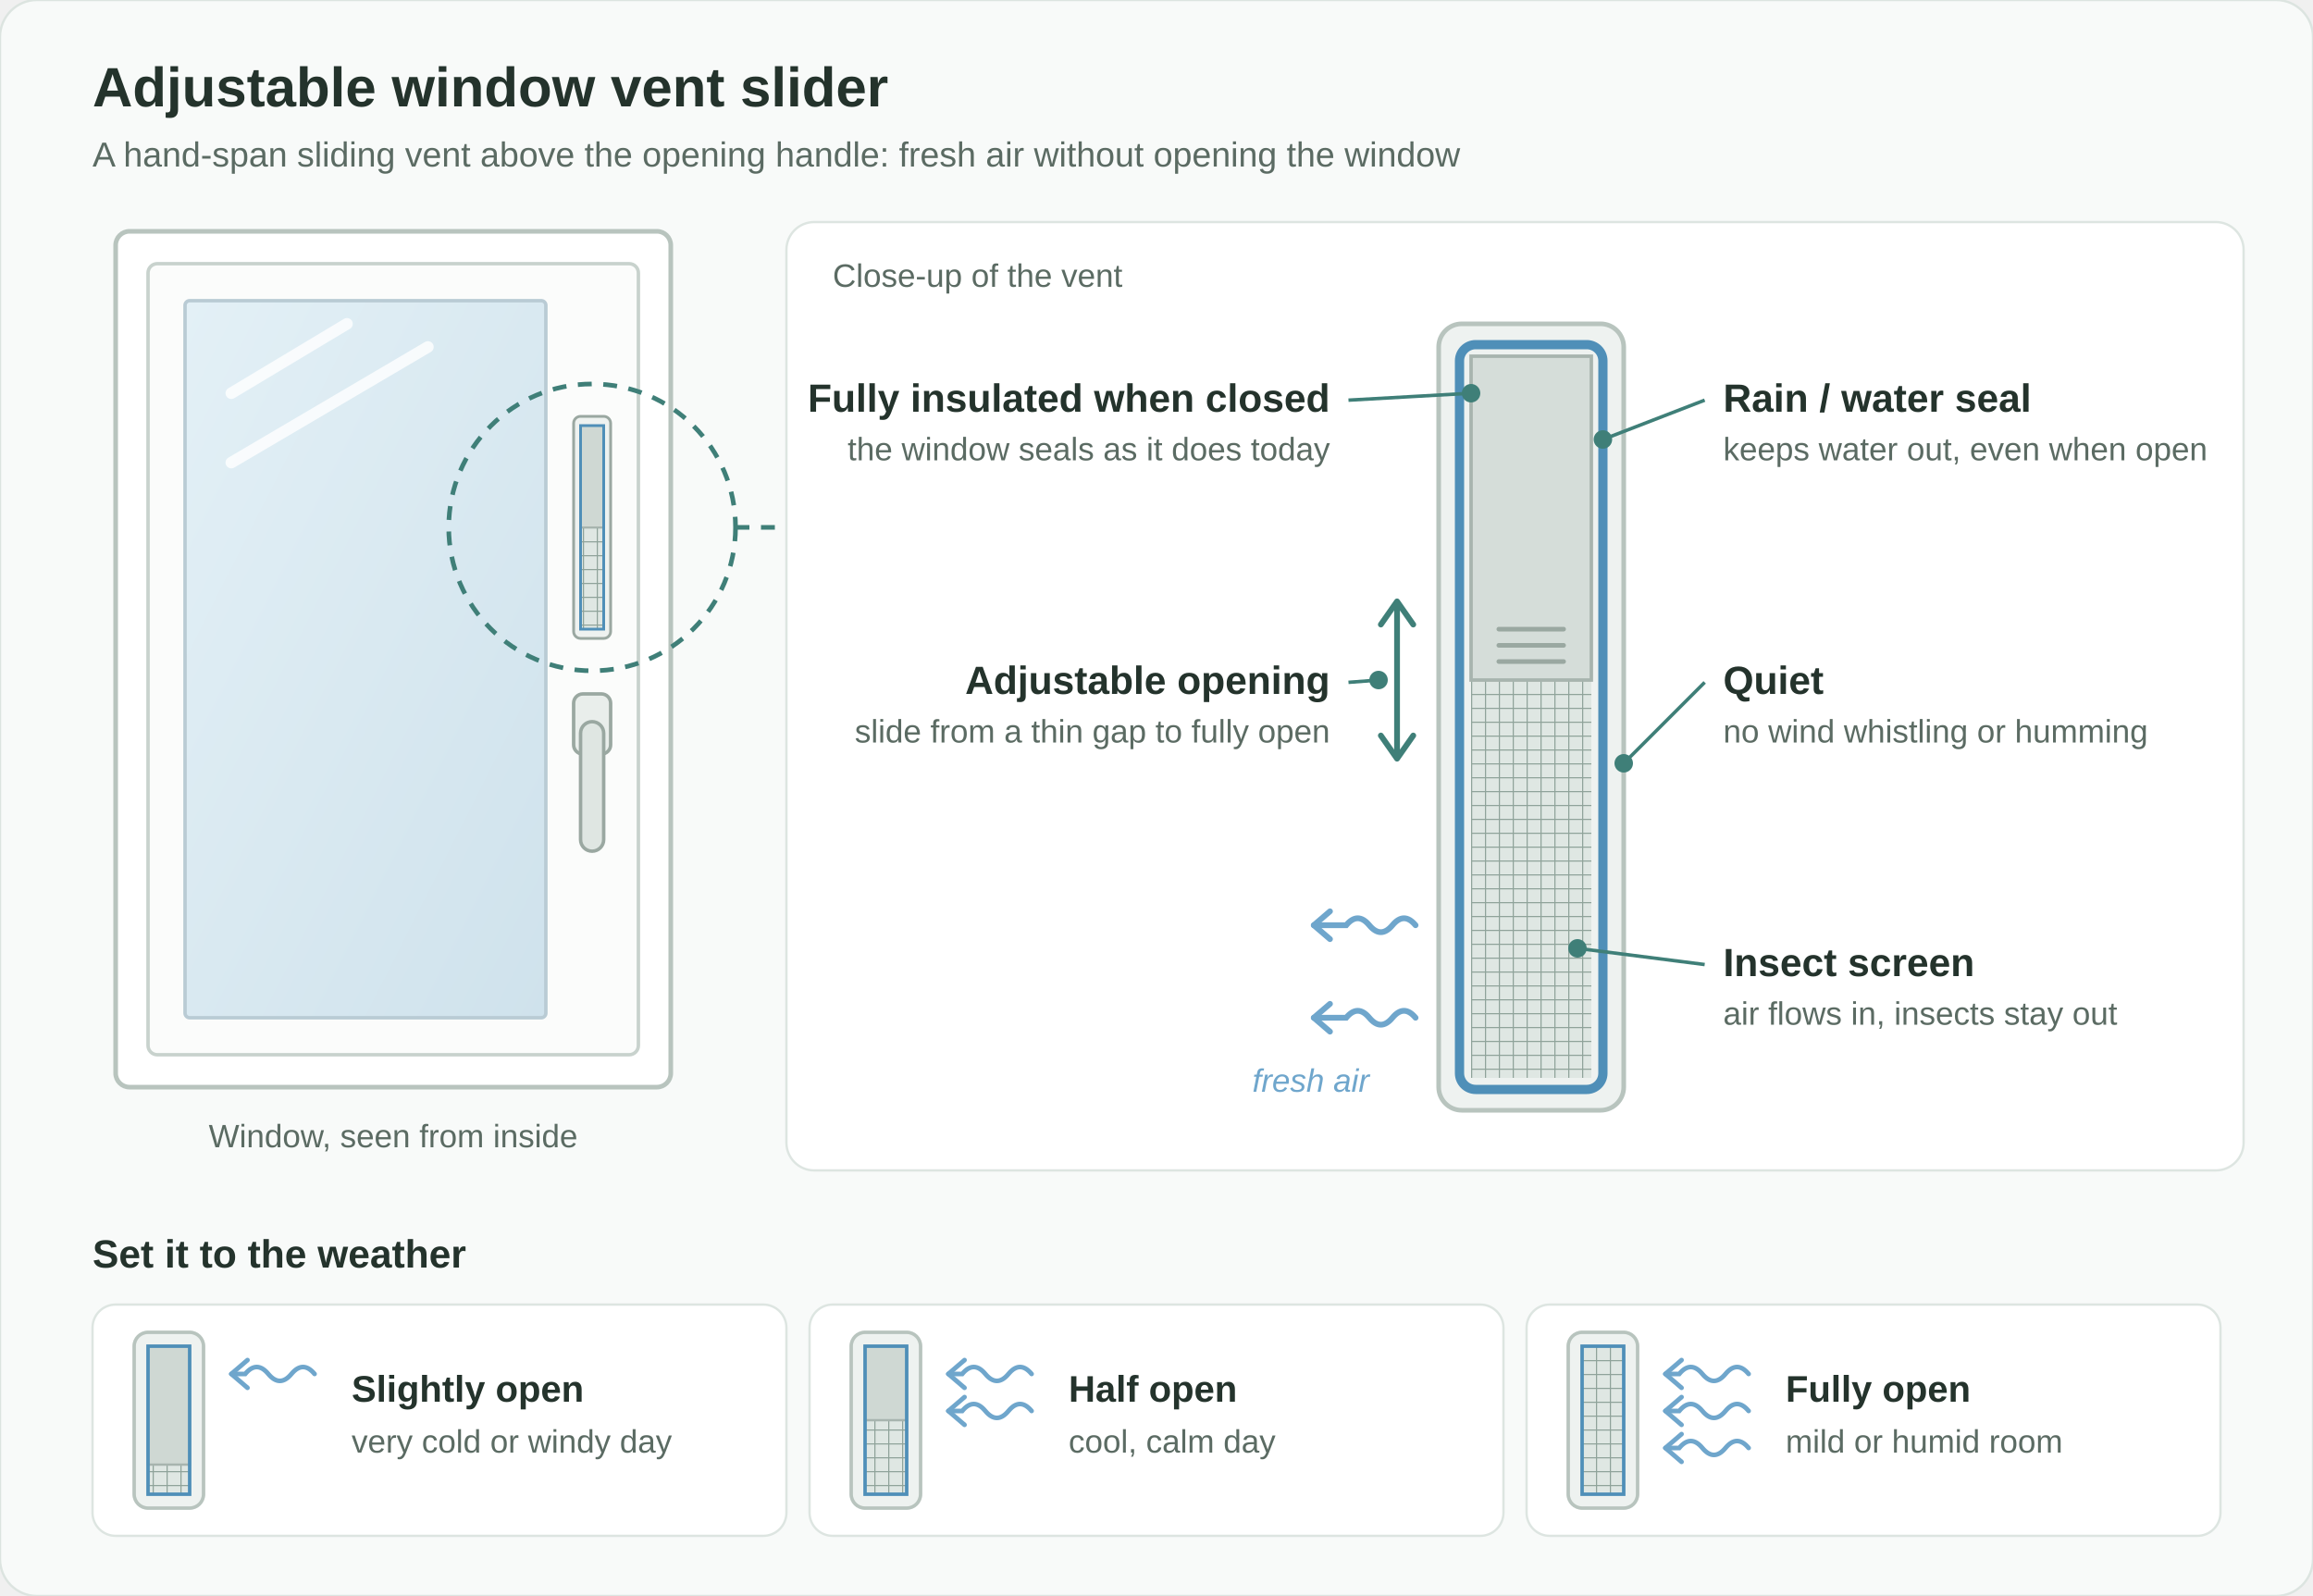
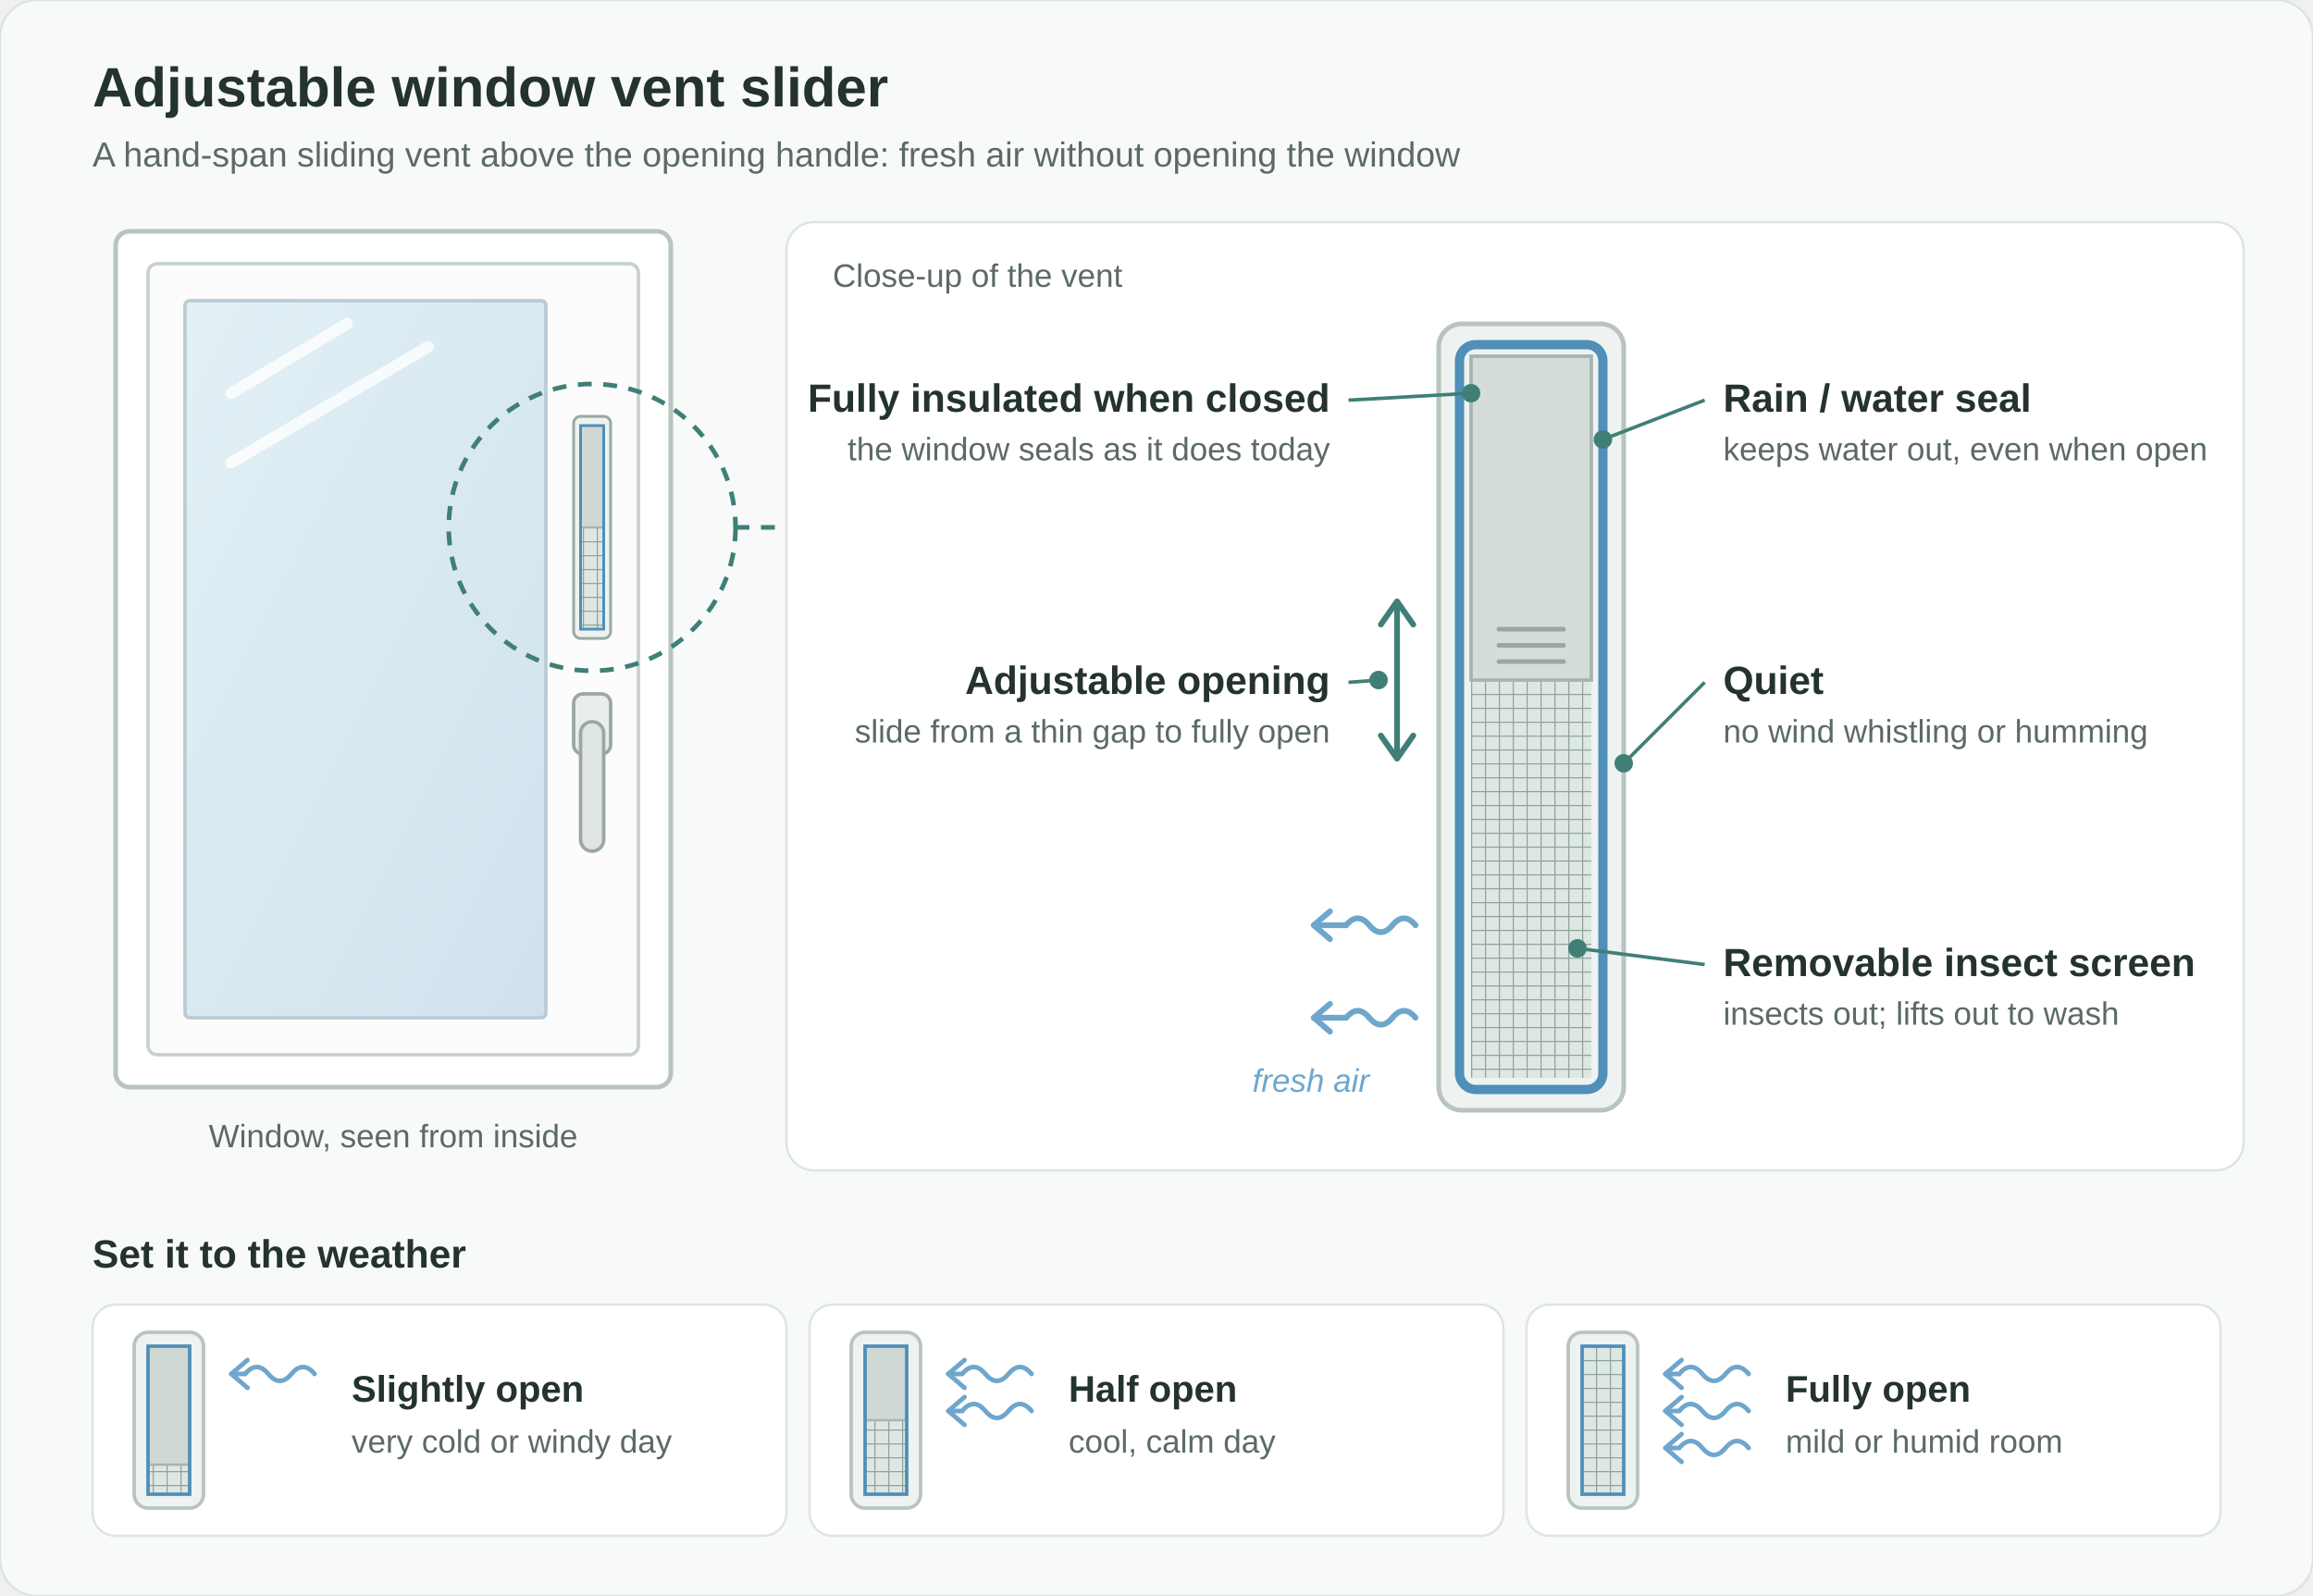
<svg xmlns="http://www.w3.org/2000/svg" viewBox="0 0 1000 690" width="1000" height="690" role="img" aria-label="Front view of a PVC-type window with a sliding vent above the handle" font-family="system-ui, -apple-system, 'Segoe UI', Arial, sans-serif">
  <defs>
    <pattern id="mesh" width="6" height="6" patternUnits="userSpaceOnUse">
      <rect width="6" height="6" fill="#dfe7e3" />
      <path d="M0,0 L6,0 M0,0 L0,6" stroke="#8fa39a" stroke-width="1" />
    </pattern>
    <linearGradient id="glass" x1="0" y1="0" x2="1" y2="1">
      <stop offset="0" stop-color="#e3f0f6" />
      <stop offset="1" stop-color="#cfe2ec" />
    </linearGradient>
  </defs>
  <rect x="0" y="0" width="1000" height="690" rx="16" fill="#f8faf9" stroke="#dce4e0" />
  <text x="40" y="46" font-size="24" font-weight="700" fill="#24332c">Adjustable window vent slider</text>
  <text x="40" y="72" font-size="15" fill="#5b6b63">A hand-span sliding vent above the opening handle: fresh air without opening the window</text>
  <rect x="50" y="100" width="240" height="370" rx="6" fill="#ffffff" stroke="#b8c4be" stroke-width="2" />
  <rect x="64" y="114" width="212" height="342" rx="4" fill="#fbfcfb" stroke="#c8d2cd" stroke-width="1.5" />
  <rect x="80" y="130" width="156" height="310" rx="2" fill="url(#glass)" stroke="#b9cbd4" stroke-width="1.5" />
  <path d="M100,170 L150,140 M100,200 L185,150" stroke="#ffffff" stroke-width="5" stroke-linecap="round" opacity="0.8" />
  <rect x="248" y="300" width="16" height="26" rx="4" fill="#e9eeeb" stroke="#9aa8a1" stroke-width="1.5" />
  <rect x="251" y="312" width="10" height="56" rx="5" fill="#dfe6e2" stroke="#9aa8a1" stroke-width="1.5" />
  <rect x="248" y="180" width="16" height="96" rx="3" fill="#eef2f0" stroke="#9aa8a1" stroke-width="1.2" />
  <rect x="251" y="184" width="10" height="88" fill="url(#mesh)" />
  <rect x="251" y="184" width="10" height="44" fill="#cfd8d3" stroke="#a7b4ae" stroke-width="0.8" />
  <rect x="251" y="184" width="10" height="88" fill="none" stroke="#4f8fb8" stroke-width="1.2" />
  <circle cx="256" cy="228" r="62" fill="none" stroke="#3f7f78" stroke-width="2" stroke-dasharray="6 5" />
  <path d="M318,228 L340,228" stroke="#3f7f78" stroke-width="2" stroke-dasharray="6 5" />
  <text x="170" y="496" text-anchor="middle" font-size="14" fill="#5b6b63">Window, seen from inside</text>
  <rect x="340" y="96" width="630" height="410" rx="12" fill="#ffffff" stroke="#dde5e1" />
  <text x="360" y="124" font-size="14" fill="#5b6b63">Close-up of the vent</text>
  <rect x="622" y="140" width="80" height="340" rx="10" fill="#eef2f0" stroke="#b8c4be" stroke-width="2" />
  <rect x="636" y="154" width="52" height="312" fill="url(#mesh)" />
  <rect x="636" y="154" width="52" height="140" fill="#d5ddd9" stroke="#a7b4ae" stroke-width="1.5" />
  <line x1="648" y1="272" x2="676" y2="272" stroke="#9aa8a1" stroke-width="2" stroke-linecap="round" />
  <line x1="648" y1="279" x2="676" y2="279" stroke="#9aa8a1" stroke-width="2" stroke-linecap="round" />
  <line x1="648" y1="286" x2="676" y2="286" stroke="#9aa8a1" stroke-width="2" stroke-linecap="round" />
  <rect x="631" y="149" width="62" height="322" rx="7" fill="none" stroke="#4f8fb8" stroke-width="4" />
  <path d="M604,262 L604,326" stroke="#3f7f78" stroke-width="2.5" stroke-linecap="round" />
  <path d="M597,270 L604,260 L611,270 M597,318 L604,328 L611,318" fill="none" stroke="#3f7f78" stroke-width="2.5" stroke-linecap="round" stroke-linejoin="round" />
  <path d="M612,400 q-5,-6 -10,0 t-10,0 t-10,0 l-14,0" fill="none" stroke="#6fa6cc" stroke-width="2.5" stroke-linecap="round" />
  <path d="M575,394 l-7,6 l7,6" fill="none" stroke="#6fa6cc" stroke-width="2.5" stroke-linecap="round" stroke-linejoin="round" />
  <path d="M612,440 q-5,-6 -10,0 t-10,0 t-10,0 l-14,0" fill="none" stroke="#6fa6cc" stroke-width="2.5" stroke-linecap="round" />
  <path d="M575,434 l-7,6 l7,6" fill="none" stroke="#6fa6cc" stroke-width="2.5" stroke-linecap="round" stroke-linejoin="round" />
  <text x="592" y="472" text-anchor="end" font-size="14" font-style="italic" fill="#6fa6cc">fresh air</text>
  <line x1="583" y1="173" x2="636" y2="170" stroke="#3f7f78" stroke-width="1.5" />
  <circle cx="636" cy="170" r="4" fill="#3f7f78" />
  <text x="575" y="178" text-anchor="end" font-size="17" font-weight="700" fill="#24332c">Fully insulated when closed</text>
  <text x="575" y="199" text-anchor="end" font-size="14" fill="#5b6b63">the window seals as it does today</text>
  <line x1="583" y1="295" x2="596" y2="294" stroke="#3f7f78" stroke-width="1.5" />
  <circle cx="596" cy="294" r="4" fill="#3f7f78" />
  <text x="575" y="300" text-anchor="end" font-size="17" font-weight="700" fill="#24332c">Adjustable opening</text>
  <text x="575" y="321" text-anchor="end" font-size="14" fill="#5b6b63">slide from a thin gap to fully open</text>
  <line x1="737" y1="173" x2="693" y2="190" stroke="#3f7f78" stroke-width="1.5" />
  <circle cx="693" cy="190" r="4" fill="#3f7f78" />
  <text x="745" y="178" text-anchor="start" font-size="17" font-weight="700" fill="#24332c">Rain / water seal</text>
  <text x="745" y="199" text-anchor="start" font-size="14" fill="#5b6b63">keeps water out, even when open</text>
  <line x1="737" y1="295" x2="702" y2="330" stroke="#3f7f78" stroke-width="1.5" />
  <circle cx="702" cy="330" r="4" fill="#3f7f78" />
  <text x="745" y="300" text-anchor="start" font-size="17" font-weight="700" fill="#24332c">Quiet</text>
  <text x="745" y="321" text-anchor="start" font-size="14" fill="#5b6b63">no wind whistling or humming</text>
  <line x1="737" y1="417" x2="682" y2="410" stroke="#3f7f78" stroke-width="1.5" />
  <circle cx="682" cy="410" r="4" fill="#3f7f78" />
-   <text x="745" y="422" text-anchor="start" font-size="17" font-weight="700" fill="#24332c">Insect screen</text>
-   <text x="745" y="443" text-anchor="start" font-size="14" fill="#5b6b63">air flows in, insects stay out</text>
+   <text x="745" y="422" text-anchor="start" font-size="17" font-weight="700" fill="#24332c">Removable insect screen</text>
+   <text x="745" y="443" text-anchor="start" font-size="14" fill="#5b6b63">insects out; lifts out to wash</text>
  <text x="40" y="548" font-size="17" font-weight="700" fill="#24332c">Set it to the weather</text>
  <rect x="40" y="564" width="300" height="100" rx="10" fill="#ffffff" stroke="#dde5e1" />
  <rect x="58" y="576" width="30" height="76" rx="6" fill="#eef2f0" stroke="#b8c4be" stroke-width="1.5" />
  <rect x="64" y="582" width="18" height="64" fill="url(#mesh)" />
  <rect x="64" y="582" width="18" height="51.2" fill="#cfd8d3" stroke="#a7b4ae" stroke-width="1" />
  <rect x="64" y="582" width="18" height="64" fill="none" stroke="#4f8fb8" stroke-width="1.5" />
  <path d="M136,594 q-5,-6 -10,0 t-10,0 t-10,0 l-6,0" fill="none" stroke="#6fa6cc" stroke-width="2" stroke-linecap="round" />
  <path d="M107,588 l-7,6 l7,6" fill="none" stroke="#6fa6cc" stroke-width="2" stroke-linecap="round" stroke-linejoin="round" />
  <text x="152" y="606" font-size="16" font-weight="700" fill="#24332c">Slightly open</text>
  <text x="152" y="628" font-size="14" fill="#5b6b63">very cold or windy day</text>
  <rect x="350" y="564" width="300" height="100" rx="10" fill="#ffffff" stroke="#dde5e1" />
  <rect x="368" y="576" width="30" height="76" rx="6" fill="#eef2f0" stroke="#b8c4be" stroke-width="1.5" />
  <rect x="374" y="582" width="18" height="64" fill="url(#mesh)" />
  <rect x="374" y="582" width="18" height="32.0" fill="#cfd8d3" stroke="#a7b4ae" stroke-width="1" />
  <rect x="374" y="582" width="18" height="64" fill="none" stroke="#4f8fb8" stroke-width="1.5" />
  <path d="M446,594 q-5,-6 -10,0 t-10,0 t-10,0 l-6,0" fill="none" stroke="#6fa6cc" stroke-width="2" stroke-linecap="round" />
  <path d="M417,588 l-7,6 l7,6" fill="none" stroke="#6fa6cc" stroke-width="2" stroke-linecap="round" stroke-linejoin="round" />
  <path d="M446,610 q-5,-6 -10,0 t-10,0 t-10,0 l-6,0" fill="none" stroke="#6fa6cc" stroke-width="2" stroke-linecap="round" />
  <path d="M417,604 l-7,6 l7,6" fill="none" stroke="#6fa6cc" stroke-width="2" stroke-linecap="round" stroke-linejoin="round" />
  <text x="462" y="606" font-size="16" font-weight="700" fill="#24332c">Half open</text>
  <text x="462" y="628" font-size="14" fill="#5b6b63">cool, calm day</text>
  <rect x="660" y="564" width="300" height="100" rx="10" fill="#ffffff" stroke="#dde5e1" />
  <rect x="678" y="576" width="30" height="76" rx="6" fill="#eef2f0" stroke="#b8c4be" stroke-width="1.5" />
  <rect x="684" y="582" width="18" height="64" fill="url(#mesh)" />
  <rect x="684" y="582" width="18" height="0.0" fill="#cfd8d3" stroke="#a7b4ae" stroke-width="1" />
  <rect x="684" y="582" width="18" height="64" fill="none" stroke="#4f8fb8" stroke-width="1.5" />
  <path d="M756,594 q-5,-6 -10,0 t-10,0 t-10,0 l-6,0" fill="none" stroke="#6fa6cc" stroke-width="2" stroke-linecap="round" />
  <path d="M727,588 l-7,6 l7,6" fill="none" stroke="#6fa6cc" stroke-width="2" stroke-linecap="round" stroke-linejoin="round" />
  <path d="M756,610 q-5,-6 -10,0 t-10,0 t-10,0 l-6,0" fill="none" stroke="#6fa6cc" stroke-width="2" stroke-linecap="round" />
  <path d="M727,604 l-7,6 l7,6" fill="none" stroke="#6fa6cc" stroke-width="2" stroke-linecap="round" stroke-linejoin="round" />
  <path d="M756,626 q-5,-6 -10,0 t-10,0 t-10,0 l-6,0" fill="none" stroke="#6fa6cc" stroke-width="2" stroke-linecap="round" />
  <path d="M727,620 l-7,6 l7,6" fill="none" stroke="#6fa6cc" stroke-width="2" stroke-linecap="round" stroke-linejoin="round" />
  <text x="772" y="606" font-size="16" font-weight="700" fill="#24332c">Fully open</text>
  <text x="772" y="628" font-size="14" fill="#5b6b63">mild or humid room</text>
</svg>
